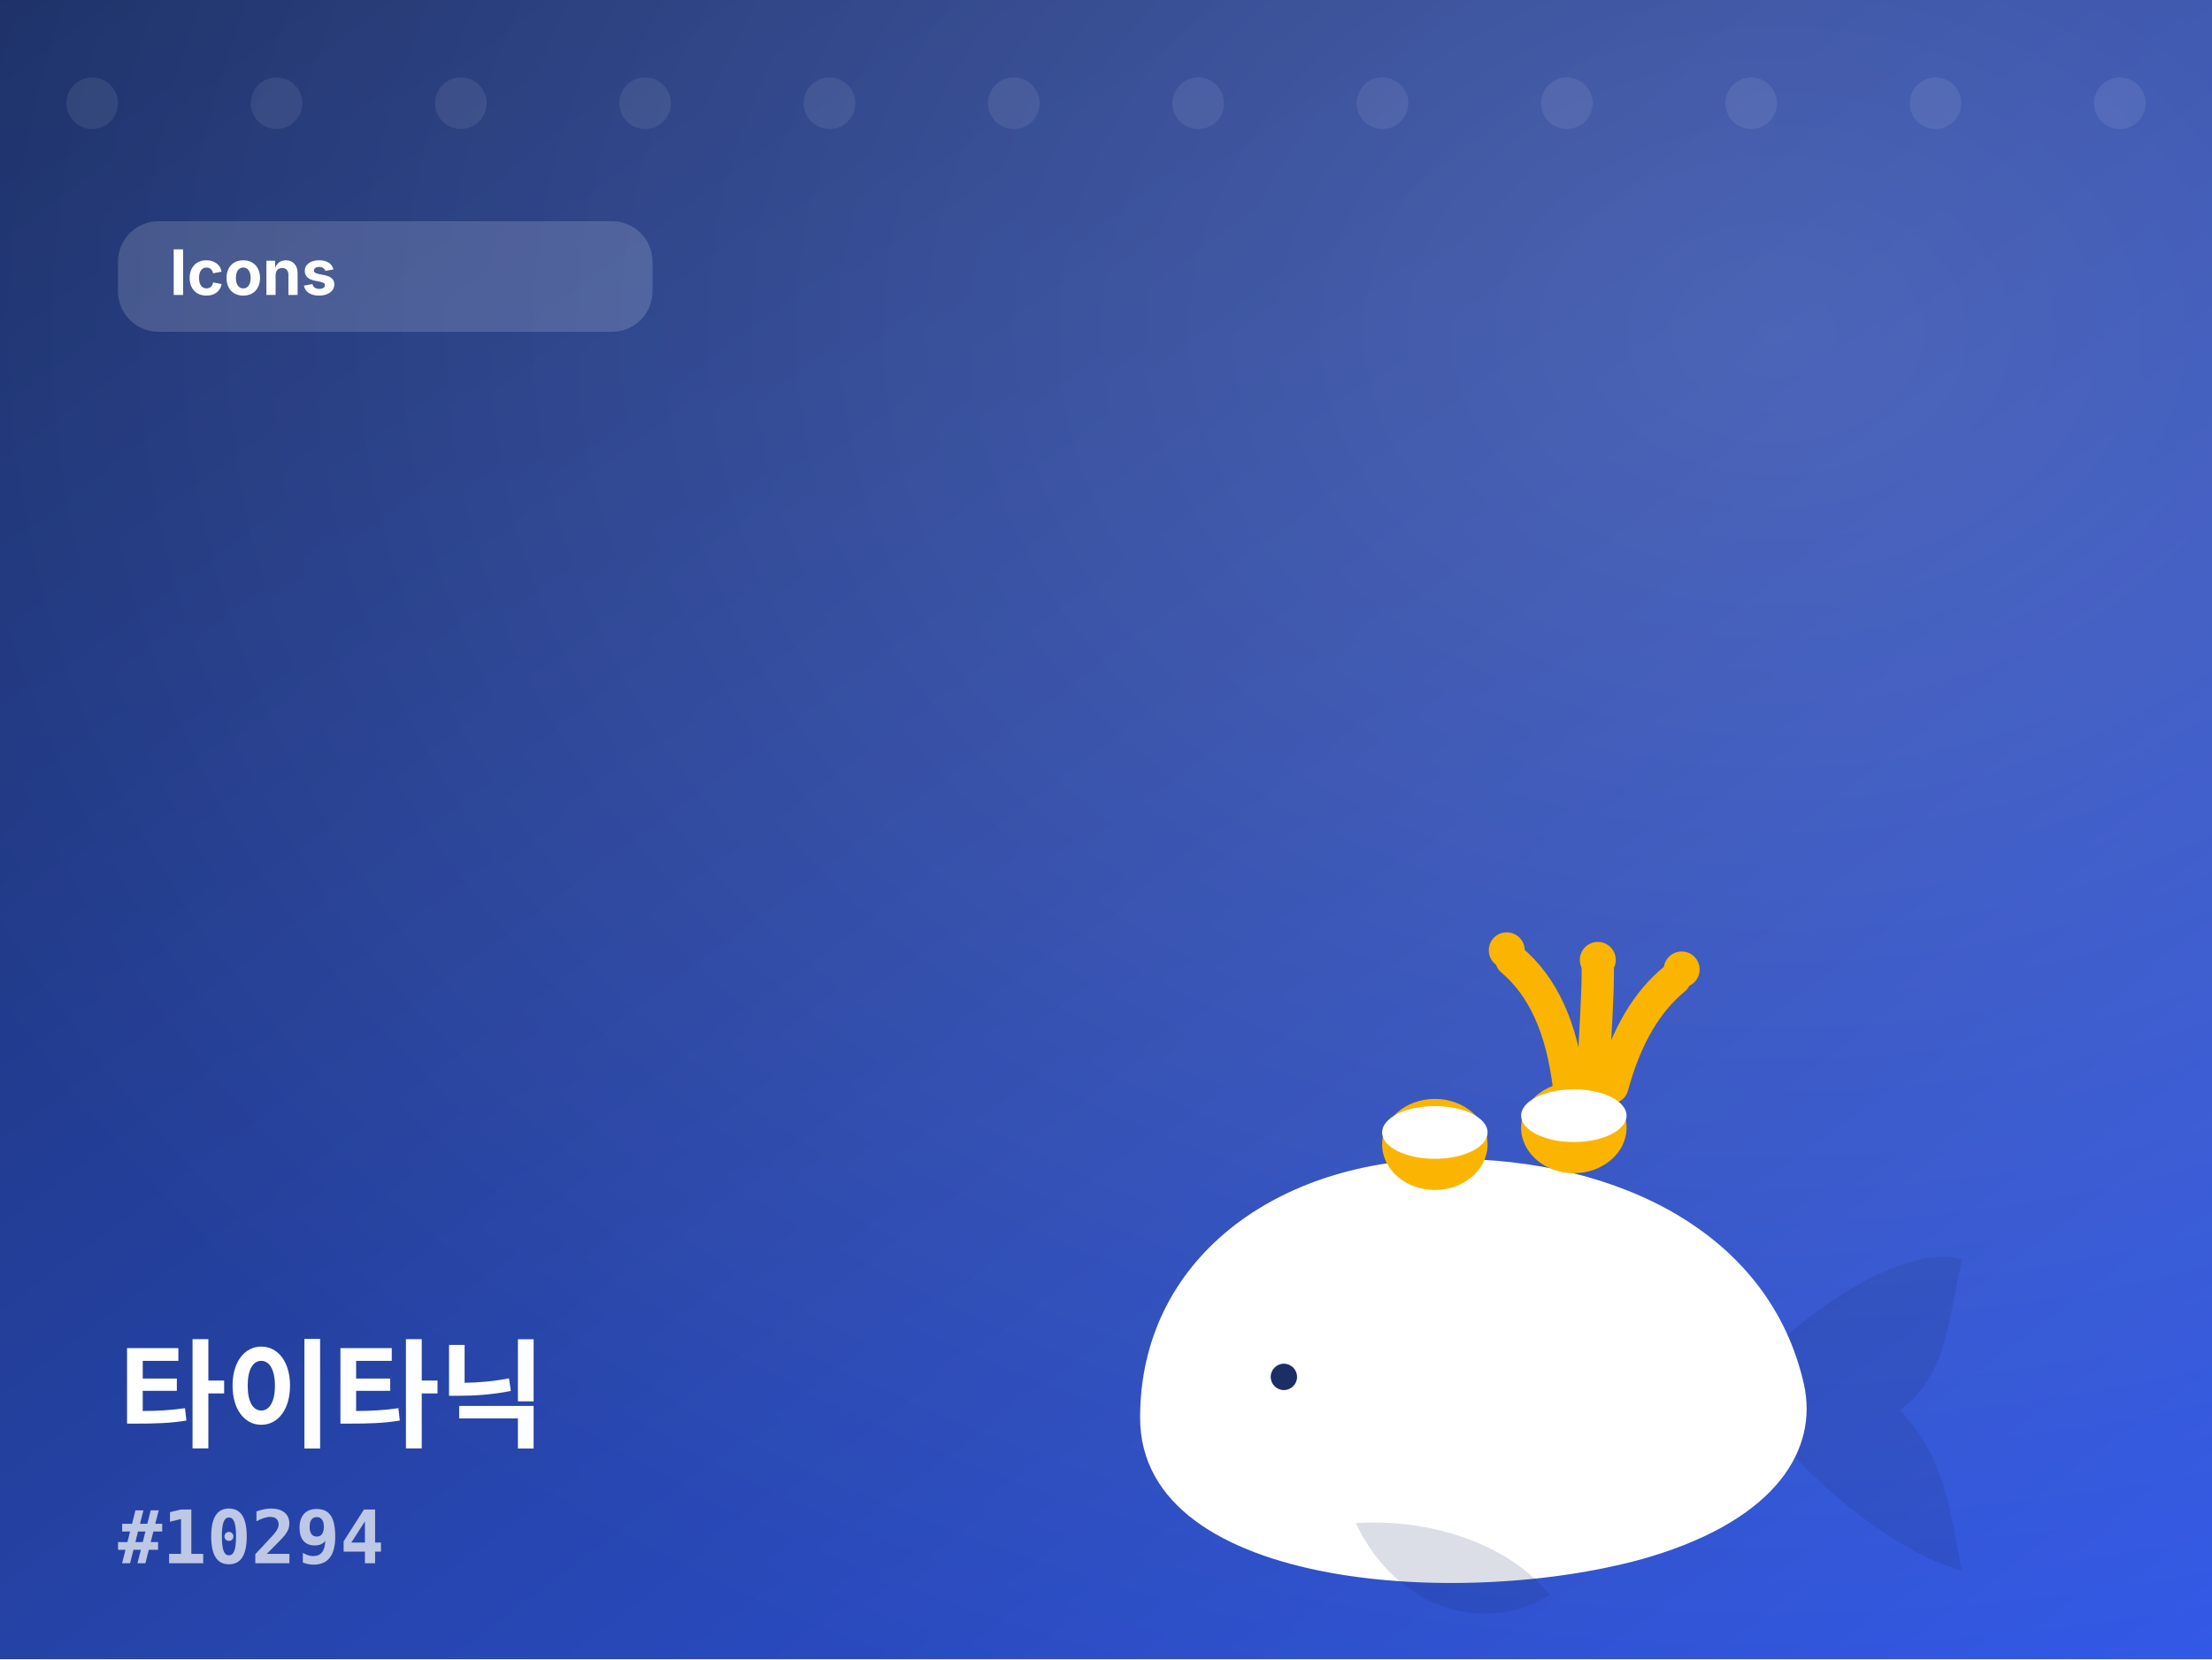
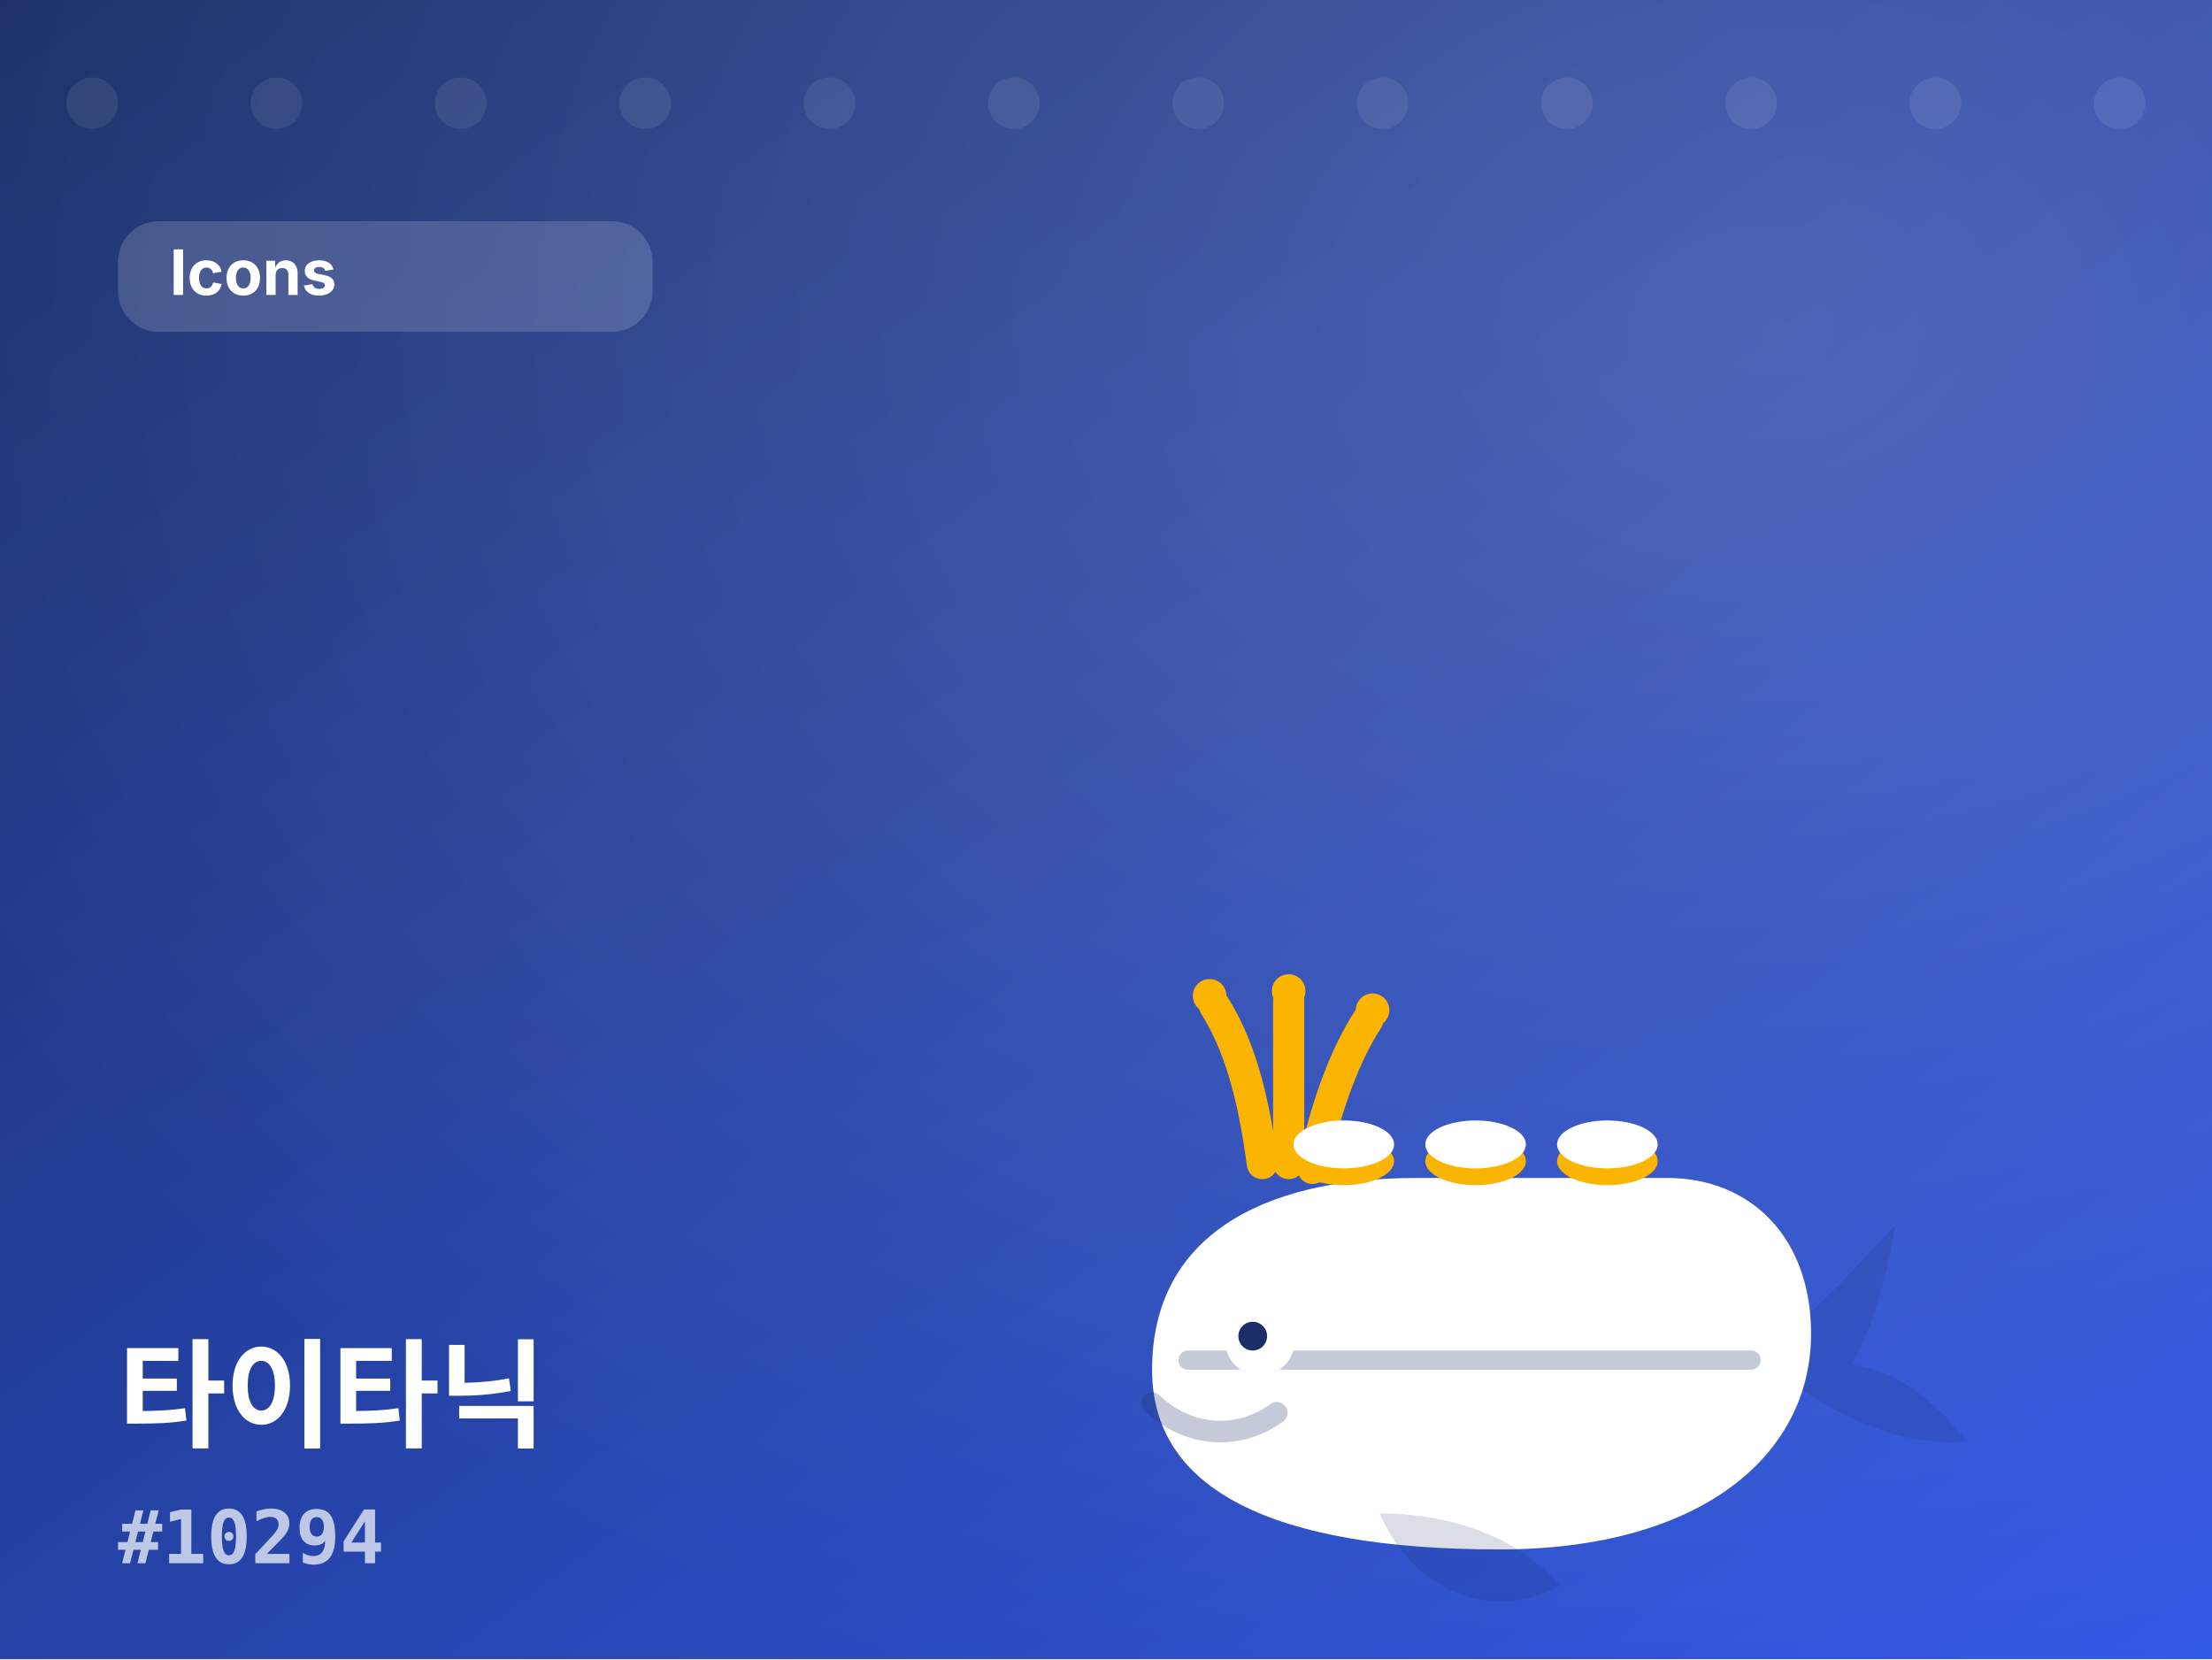
<svg xmlns="http://www.w3.org/2000/svg" viewBox="0 0 1200 900" width="1200" height="900" role="img" aria-label="타이타닉">
  <defs>
    <linearGradient id="bg" x1="0" y1="0" x2="1" y2="1">
      <stop offset="0" stop-color="#1b2f66" />
      <stop offset="1" stop-color="#2f56e6" />
    </linearGradient>
    <radialGradient id="glow" cx="0.8" cy="0.2" r="0.9">
      <stop offset="0" stop-color="#ffffff" stop-opacity="0.18" />
      <stop offset="1" stop-color="#ffffff" stop-opacity="0" />
    </radialGradient>
  </defs>
  <rect width="1200" height="900" fill="url(#bg)" />
  <rect width="1200" height="900" fill="url(#glow)" />
  <circle cx="50" cy="56" r="14" fill="#ffffff" opacity="0.08" />
  <circle cx="150" cy="56" r="14" fill="#ffffff" opacity="0.08" />
  <circle cx="250" cy="56" r="14" fill="#ffffff" opacity="0.08" />
  <circle cx="350" cy="56" r="14" fill="#ffffff" opacity="0.08" />
  <circle cx="450" cy="56" r="14" fill="#ffffff" opacity="0.08" />
  <circle cx="550" cy="56" r="14" fill="#ffffff" opacity="0.08" />
  <circle cx="650" cy="56" r="14" fill="#ffffff" opacity="0.08" />
  <circle cx="750" cy="56" r="14" fill="#ffffff" opacity="0.08" />
  <circle cx="850" cy="56" r="14" fill="#ffffff" opacity="0.08" />
  <circle cx="950" cy="56" r="14" fill="#ffffff" opacity="0.08" />
  <circle cx="1050" cy="56" r="14" fill="#ffffff" opacity="0.08" />
  <circle cx="1150" cy="56" r="14" fill="#ffffff" opacity="0.08" />
  <g transform="translate(560 470) scale(13)">
-     <g stroke="#fbb500" stroke-width="1.35" stroke-linecap="round" fill="none">
-       <path d="M22.4 9.2C22.1 6.7 21.3 5 20 3.9" />
-       <path d="M23.4 8.9C23.5 6.8 23.6 5.5 23.6 4.3" />
-       <path d="M24.2 9.2C24.8 7 25.7 5.6 26.8 4.7" />
+     <path d="M30 20.5C32.5 19 34.5 16.5 36 15C35.6 17.5 35 19.3 34.2 20.8C36 21 37.6 22.2 39 24C36.5 24.2 34 23.2 31.8 21.6C31.2 22 30.6 22.2 30 22Z" fill="rgba(27,47,102,0.16)" />
+     <path d="M5 21C5 15.5 9.5 13 16 13L26.5 13C30 13 32.5 15.5 32.5 19.5C32.5 24.5 28 28.5 19.5 28.5C10 28.5 5 26 5 21Z" fill="#ffffff" />
+     <path d="M14.5 27C16 30.5 19.5 31.5 22 30C20.3 28 17.5 27 14.5 27Z" fill="rgba(27,47,102,0.16)" />
+     <path d="M6.5 20.6H30" stroke="rgba(27,47,102,0.25)" stroke-width="0.8" stroke-linecap="round" />
+     <path d="M5 22.4C6.6 23.9 8.7 23.9 10.2 22.8" stroke="rgba(27,47,102,0.25)" stroke-width="0.9" stroke-linecap="round" fill="none" />
+     <g stroke="#fbb500" stroke-width="1.3" stroke-linecap="round" fill="none">
+       <path d="M9.6 12.4C9.2 9.4 8.6 7.4 7.6 5.8" />
+       <path d="M10.7 12.4C10.7 9.6 10.7 7.4 10.7 5.6" />
+       <path d="M11.7 12.6C12.3 9.8 13.1 7.8 14 6.4" />
    </g>
-     <circle cx="19.8" cy="3.5" r="0.75" fill="#fbb500" />
-     <circle cx="23.6" cy="3.9" r="0.75" fill="#fbb500" />
-     <circle cx="27.1" cy="4.3" r="0.75" fill="#fbb500" />
-     <path d="M30.5 20.5C33.4 17.6 37 15.8 38.8 16.4C38.2 19 38.2 21.2 36.2 22.7C38.2 24.7 38.3 27.2 38.8 29.4C36 28.6 32.6 25.8 30.6 23.2Z" fill="rgba(27,47,102,0.16)" />
-     <path d="M4.5 23C4.5 16.4 10.2 12.2 17.4 12.2C24.6 12.2 30.8 15.4 32.2 21.6C32.8 24.3 31.1 27.2 25.8 28.8C18.4 31 4.5 30.3 4.5 23Z" fill="#ffffff" />
-     <path d="M13.5 27.4C15.2 31 18.9 32.1 21.6 30.4C19.9 28.3 16.7 27.2 13.5 27.4Z" fill="rgba(27,47,102,0.16)" />
-     <ellipse cx="16.8" cy="11.6" rx="2.2" ry="1.9" fill="#fbb500" />
-     <ellipse cx="22.6" cy="10.9" rx="2.2" ry="1.9" fill="#fbb500" />
-     <ellipse cx="16.8" cy="11.1" rx="2.2" ry="1.1" fill="#ffffff" />
-     <ellipse cx="22.6" cy="10.4" rx="2.2" ry="1.1" fill="#ffffff" />
-     <circle cx="10.8" cy="21.6" r="1.45" fill="#ffffff" />
-     <circle cx="10.5" cy="21.3" r="0.55" fill="#1b2f66" />
+     <circle cx="7.4" cy="5.4" r="0.7" fill="#fbb500" />
+     <circle cx="10.7" cy="5.2" r="0.7" fill="#fbb500" />
+     <circle cx="14.2" cy="6" r="0.7" fill="#fbb500" />
+     <ellipse cx="13" cy="12.3" rx="2.1" ry="1" fill="#fbb500" />
+     <ellipse cx="13" cy="11.6" rx="2.1" ry="1" fill="#ffffff" />
+     <ellipse cx="18.5" cy="12.3" rx="2.1" ry="1" fill="#fbb500" />
+     <ellipse cx="18.5" cy="11.6" rx="2.1" ry="1" fill="#ffffff" />
+     <ellipse cx="24" cy="12.3" rx="2.1" ry="1" fill="#fbb500" />
+     <ellipse cx="24" cy="11.6" rx="2.1" ry="1" fill="#ffffff" />
+     <circle cx="9.5" cy="19.8" r="1.45" fill="#ffffff" />
+     <circle cx="9.2" cy="19.6" r="0.6" fill="#1b2f66" />
  </g>
  <g font-family="-apple-system, 'Apple SD Gothic Neo', 'Noto Sans KR', sans-serif">
    <rect x="64" y="120" rx="22" ry="22" width="290" height="60" fill="#ffffff" opacity="0.16" />
    <text x="92" y="160" font-size="34" font-weight="700" fill="#ffffff">Icons</text>
    <text x="64" y="780" font-size="64" font-weight="800" fill="#ffffff" letter-spacing="-1">타이타닉</text>
    <text x="64" y="848" font-size="40" font-weight="700" fill="#ffffff" opacity="0.7" font-family="'SF Mono', ui-monospace, monospace">#10294</text>
  </g>
</svg>
